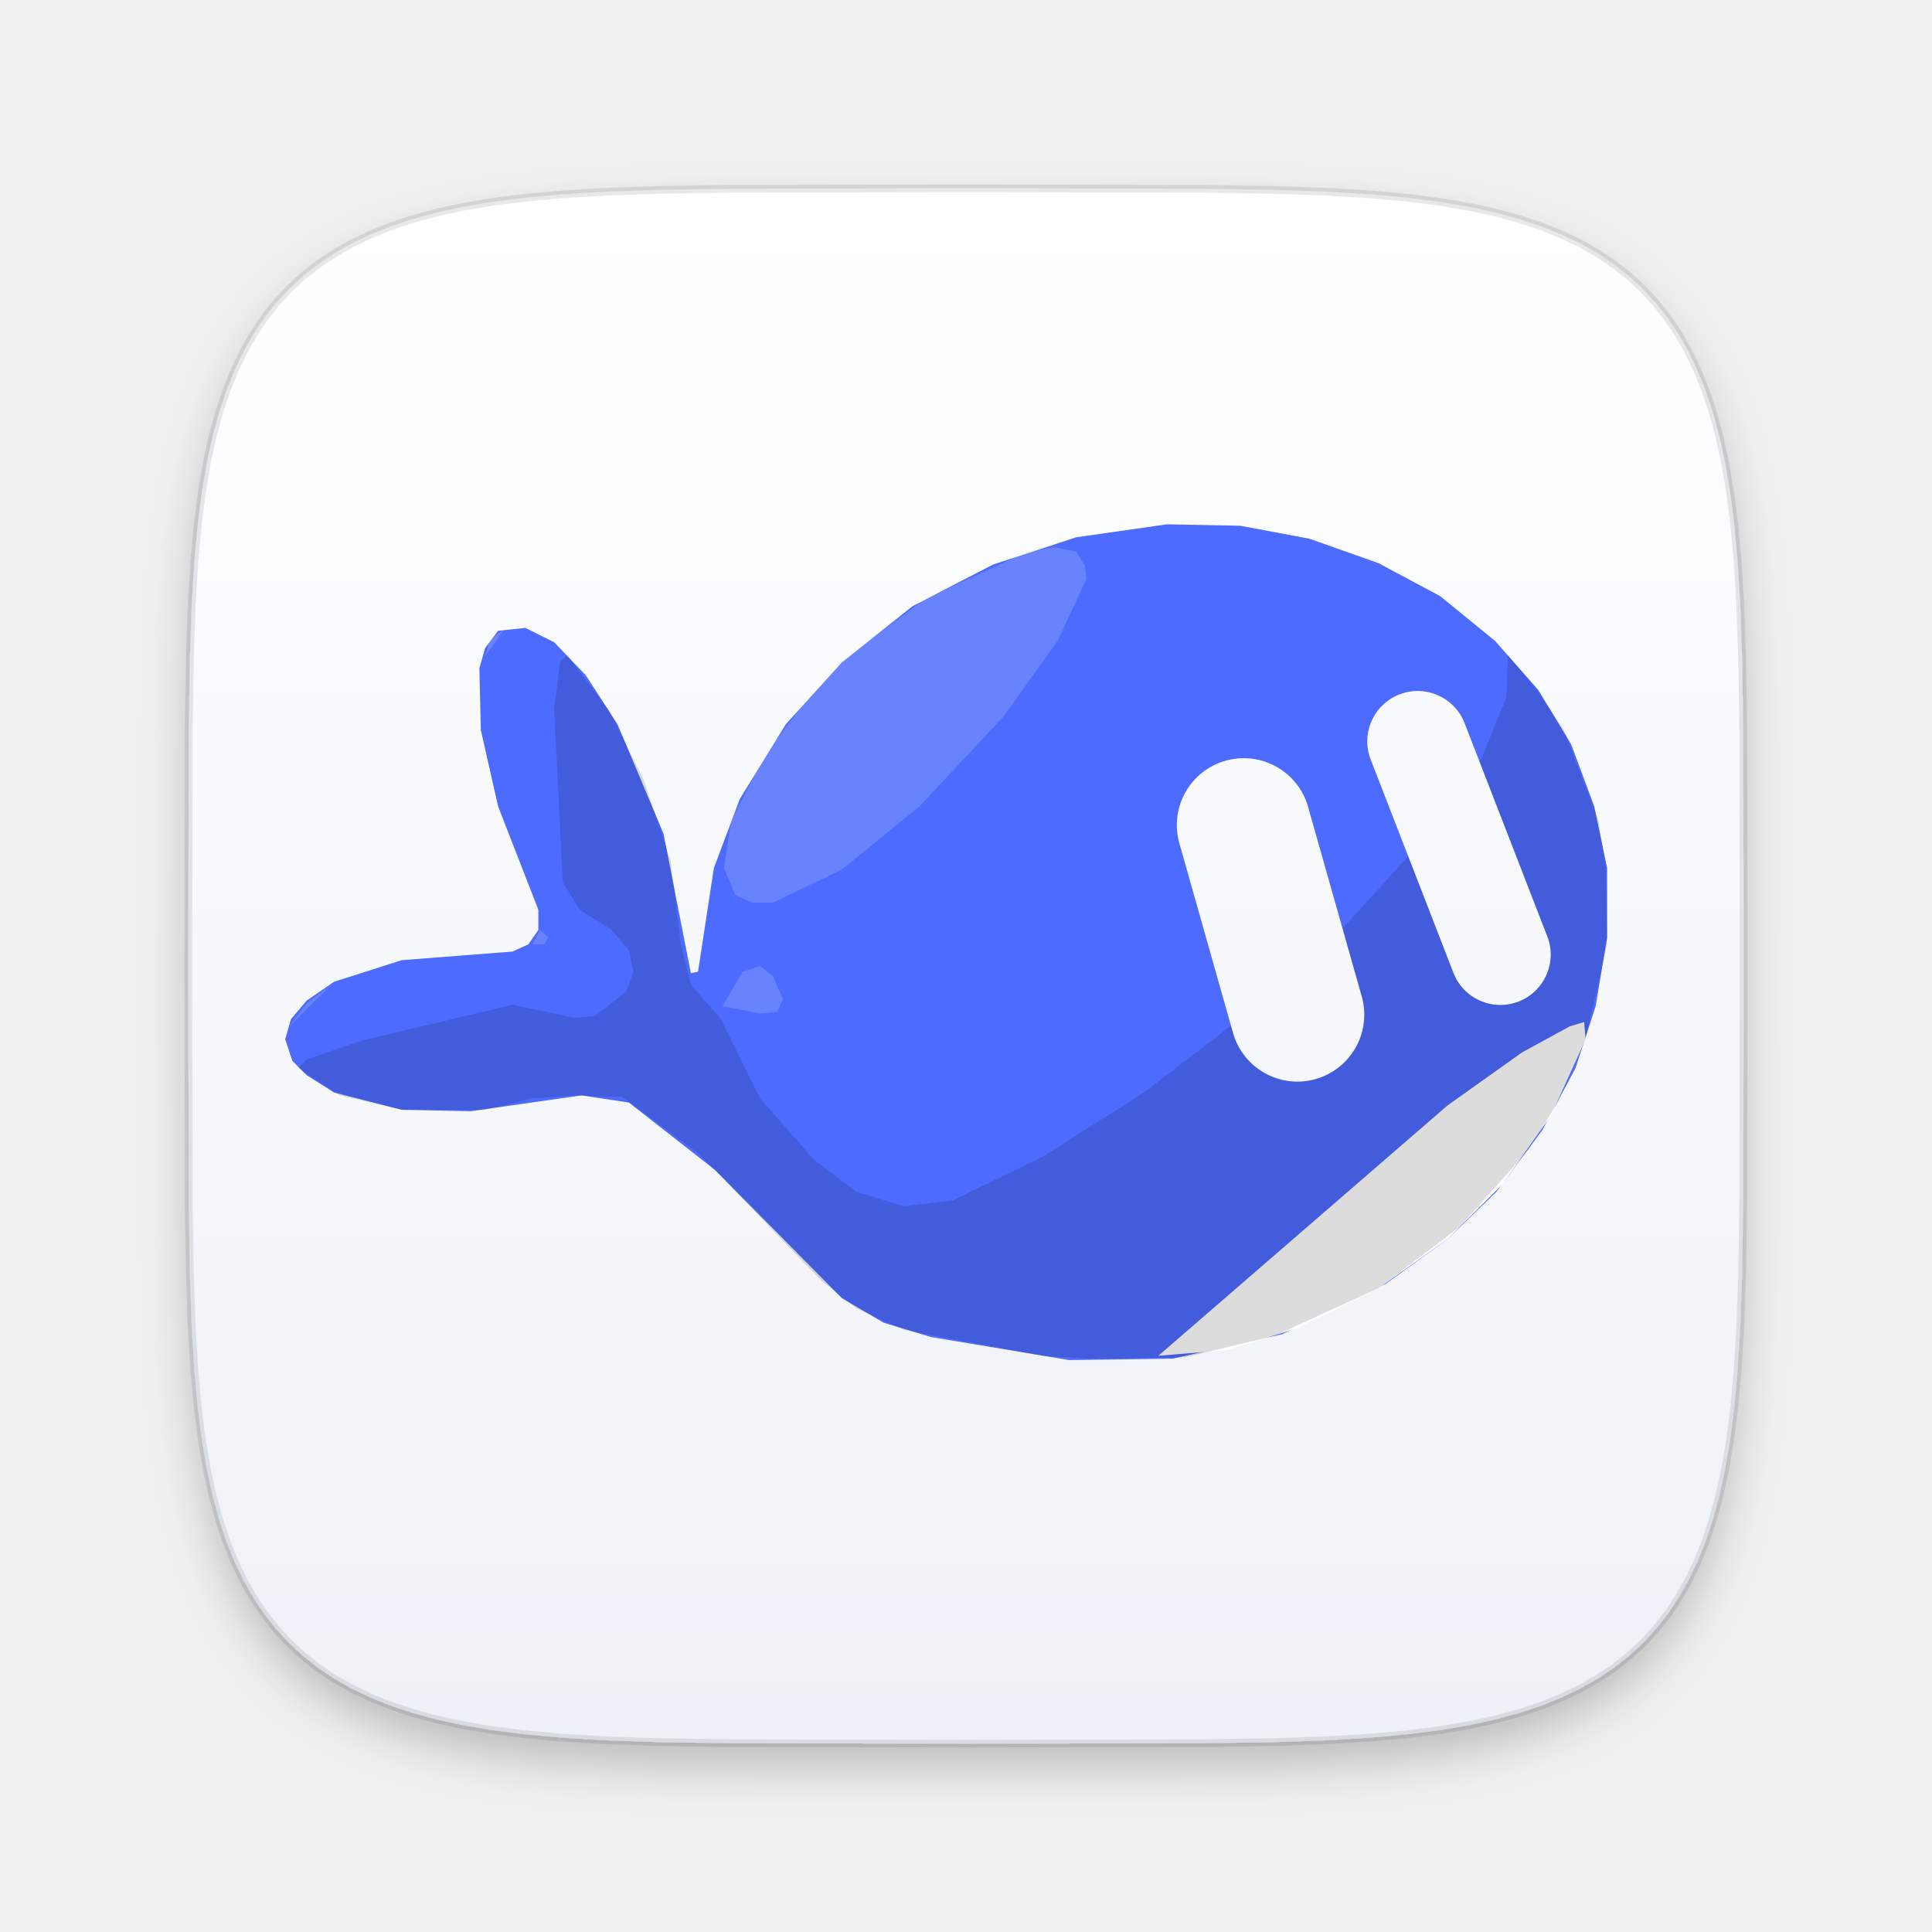
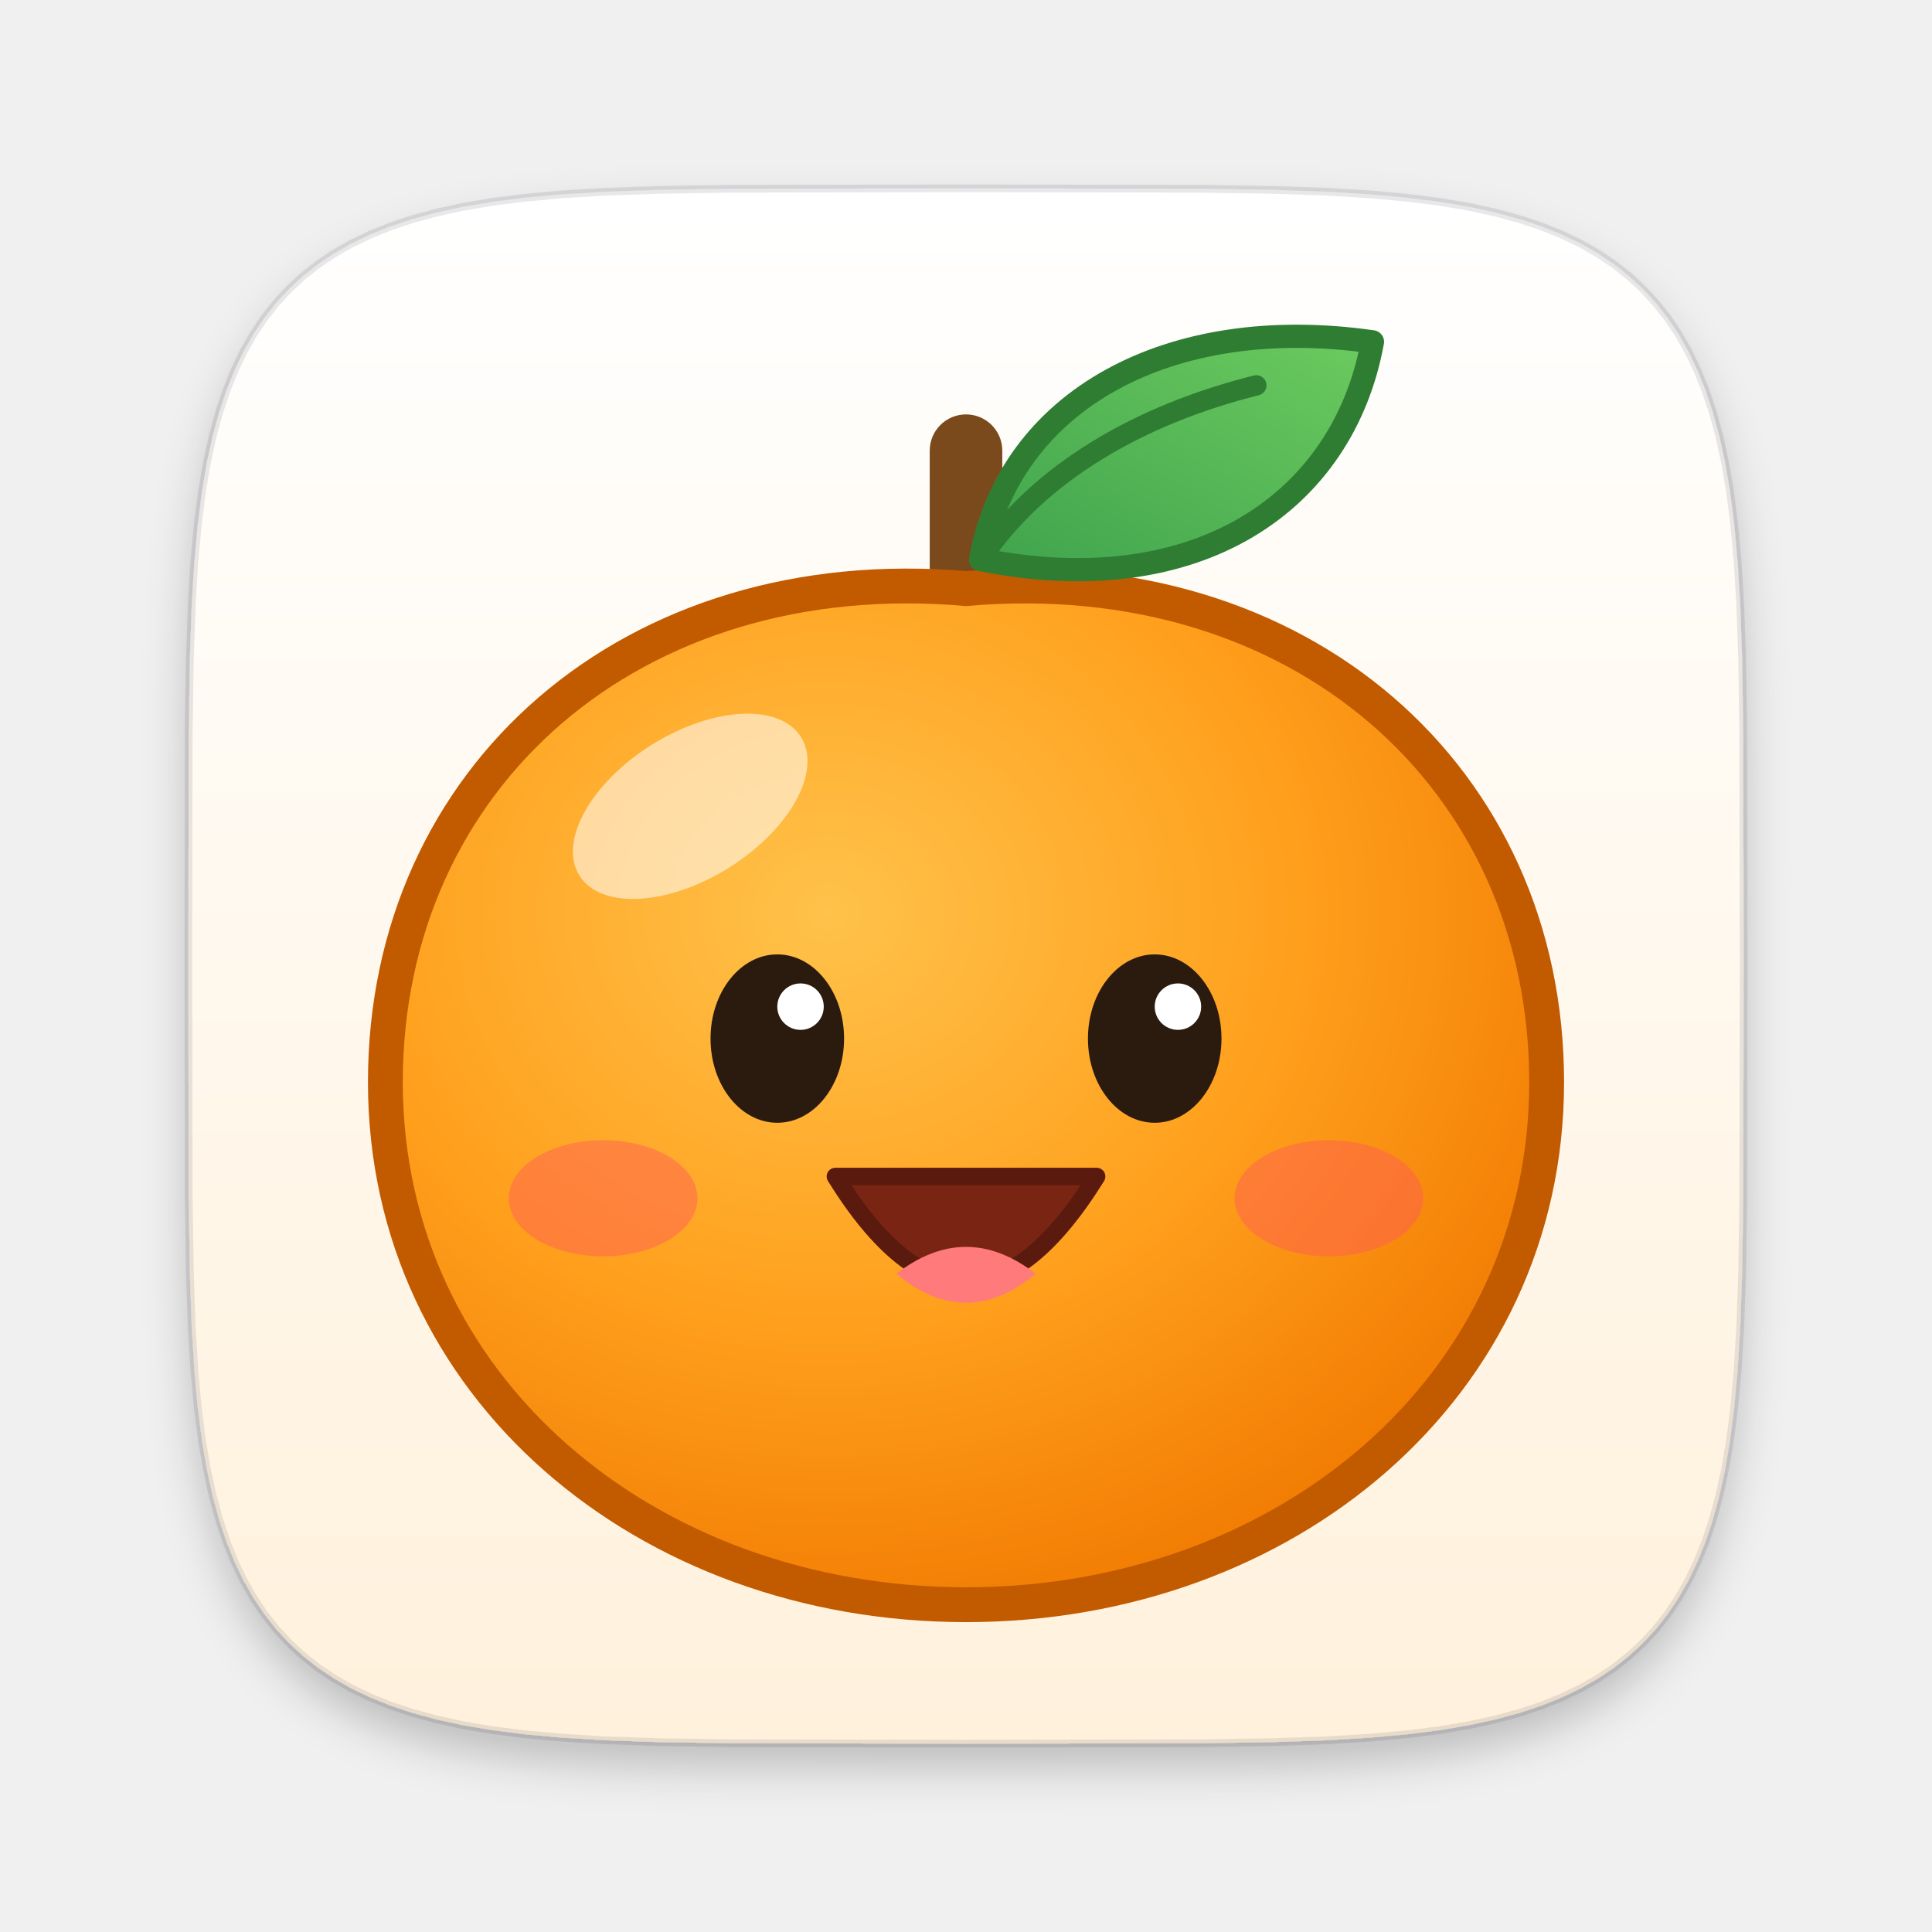
<svg xmlns="http://www.w3.org/2000/svg" width="1024" height="1024" viewBox="0 0 1024 1024">
  <defs>
    <linearGradient id="plate" x1="0" y1="0" x2="0" y2="1">
-       <stop offset="0" stop-color="#ffffff" />
-       <stop offset="1" stop-color="#eef1f7" />
+       <stop offset="0" stop-color="#FFFFFF" />
+       <stop offset="1" stop-color="#FFF1DC" />
    </linearGradient>
    <filter id="shadow" x="-20%" y="-20%" width="140%" height="140%">
      <feDropShadow dx="0" dy="12.288" stdDeviation="12.288" flood-color="#000" flood-opacity=".22" />
    </filter>
  </defs>
  <path d="M924.16 512.00L923.96 635.42L923.36 674.77L922.37 703.28L920.97 726.37L919.17 746.04L916.97 763.30L914.35 778.72L911.31 792.67L907.85 805.40L903.96 817.08L899.62 827.85L894.83 837.81L889.57 847.02L883.83 855.57L877.58 863.48L870.81 870.81L863.48 877.58L855.57 883.83L847.02 889.57L837.81 894.83L827.85 899.62L817.08 903.96L805.40 907.85L792.67 911.31L778.72 914.35L763.30 916.97L746.04 919.17L726.37 920.97L703.28 922.37L674.77 923.36L635.42 923.96L512.00 924.16L388.58 923.96L349.23 923.36L320.72 922.37L297.63 920.97L277.96 919.17L260.70 916.97L245.28 914.35L231.33 911.31L218.60 907.85L206.92 903.96L196.15 899.62L186.19 894.83L176.98 889.57L168.43 883.83L160.52 877.58L153.19 870.81L146.42 863.48L140.17 855.57L134.43 847.02L129.17 837.81L124.38 827.85L120.04 817.08L116.15 805.40L112.69 792.67L109.65 778.72L107.03 763.30L104.83 746.04L103.03 726.37L101.63 703.28L100.64 674.77L100.04 635.42L99.84 512.00L100.04 388.58L100.64 349.23L101.63 320.72L103.03 297.63L104.83 277.96L107.03 260.70L109.65 245.28L112.69 231.33L116.15 218.60L120.04 206.92L124.38 196.15L129.17 186.19L134.43 176.98L140.17 168.43L146.42 160.52L153.19 153.19L160.52 146.42L168.43 140.17L176.98 134.43L186.19 129.17L196.15 124.38L206.92 120.04L218.60 116.15L231.33 112.69L245.28 109.65L260.70 107.03L277.96 104.83L297.63 103.03L320.72 101.63L349.23 100.64L388.58 100.04L512.00 99.84L635.42 100.04L674.77 100.64L703.28 101.63L726.37 103.03L746.04 104.83L763.30 107.03L778.72 109.65L792.67 112.69L805.40 116.15L817.08 120.04L827.85 124.38L837.81 129.17L847.02 134.43L855.57 140.17L863.48 146.42L870.81 153.19L877.58 160.52L883.83 168.43L889.57 176.98L894.83 186.19L899.62 196.15L903.96 206.92L907.85 218.60L911.31 231.33L914.35 245.28L916.97 260.70L919.17 277.96L920.97 297.63L922.37 320.72L923.36 349.23L923.96 388.58Z" fill="url(#plate)" filter="url(#shadow)" />
  <path d="M924.16 512.00L923.96 635.42L923.36 674.77L922.37 703.28L920.97 726.37L919.17 746.04L916.97 763.30L914.35 778.72L911.31 792.67L907.85 805.40L903.96 817.08L899.62 827.85L894.83 837.81L889.57 847.02L883.83 855.57L877.58 863.48L870.81 870.81L863.48 877.58L855.57 883.83L847.02 889.57L837.81 894.83L827.85 899.62L817.08 903.96L805.40 907.85L792.67 911.31L778.72 914.35L763.30 916.97L746.04 919.17L726.37 920.97L703.28 922.37L674.77 923.36L635.42 923.96L512.00 924.16L388.58 923.96L349.23 923.36L320.72 922.37L297.63 920.97L277.96 919.17L260.70 916.97L245.28 914.35L231.33 911.31L218.60 907.85L206.92 903.96L196.15 899.62L186.19 894.83L176.98 889.57L168.43 883.83L160.52 877.58L153.19 870.81L146.42 863.48L140.17 855.57L134.43 847.02L129.17 837.81L124.38 827.85L120.04 817.08L116.15 805.40L112.69 792.67L109.65 778.72L107.03 763.30L104.83 746.04L103.03 726.37L101.63 703.28L100.64 674.77L100.04 635.42L99.84 512.00L100.04 388.58L100.64 349.23L101.63 320.72L103.03 297.63L104.83 277.96L107.03 260.70L109.65 245.28L112.69 231.33L116.15 218.60L120.04 206.92L124.38 196.15L129.17 186.19L134.43 176.98L140.17 168.43L146.42 160.52L153.19 153.19L160.52 146.42L168.43 140.17L176.98 134.43L186.19 129.17L196.15 124.38L206.92 120.04L218.60 116.15L231.33 112.69L245.28 109.65L260.70 107.03L277.96 104.83L297.63 103.03L320.72 101.63L349.23 100.64L388.58 100.04L512.00 99.84L635.42 100.04L674.77 100.64L703.28 101.63L726.37 103.03L746.04 104.83L763.30 107.03L778.72 109.65L792.67 112.69L805.40 116.15L817.08 120.04L827.85 124.38L837.81 129.17L847.02 134.43L855.57 140.17L863.48 146.42L870.81 153.19L877.58 160.52L883.83 168.43L889.57 176.98L894.83 186.19L899.62 196.15L903.96 206.92L907.85 218.60L911.31 231.33L914.35 245.28L916.97 260.70L919.17 277.96L920.97 297.63L922.37 320.72L923.36 349.23L923.96 388.58Z" fill="none" stroke="rgba(20,20,40,.1)" stroke-width="4.096" />
-   <g transform="translate(120.66 118.55) scale(7.6243)">
+   <g transform="translate(127.32 135.01) scale(7.6937)">
    <defs>
-       <mask id="eyes" maskUnits="userSpaceOnUse" x="-100" y="-100" width="300" height="300">
-         <rect x="-100" y="-100" width="300" height="300" fill="#fff" />
-         <g class="bt-gaze">
-           <g class="bt-eyes" fill="#000">
-             <g transform="translate(72.5 48.4) rotate(-15.8)">
-               <rect class="bt-eye" x="-4.65" y="-11.5" width="9.3" height="23" rx="4.65" />
-             </g>
-             <g transform="translate(85.6 43.4) rotate(-21.2)">
-               <rect class="bt-eye" x="-3.5" y="-11.45" width="7" height="22.9" rx="3.5" />
-             </g>
-             <g transform="translate(72.5 48.4) rotate(-15.8)">
-               <path class="bt-eye-happy" opacity="0" d="M-5.766 3.22Q0 -9.66 5.766 3.22" fill="none" stroke="#000" stroke-width="4.65" stroke-linecap="round" />
-             </g>
-             <g transform="translate(85.6 43.4) rotate(-21.2)">
-               <path class="bt-eye-happy" opacity="0" d="M-4.34 3.206Q0 -9.618 4.34 3.206" fill="none" stroke="#000" stroke-width="3.5" stroke-linecap="round" />
-             </g>
-           </g>
-         </g>
-       </mask>
+       <radialGradient id="omb" cx="38%" cy="32%" r="75%">
+         <stop offset="0" stop-color="#FFC24A" />
+         <stop offset=".55" stop-color="#FF9F1C" />
+         <stop offset="1" stop-color="#F07800" />
+       </radialGradient>
+       <linearGradient id="oml" x1="0" y1="1" x2="1" y2="0">
+         <stop offset="0" stop-color="#3FA34D" />
+         <stop offset="1" stop-color="#6CCB5F" />
+       </linearGradient>
    </defs>
-     <g class="bt-b">
-       <g mask="url(#eyes)">
-         <g fill-rule="evenodd">
-           <path d="M65.3 20.9l5.1 .1 4.8 .9 4.8 1.7 4.3 2.3 3.8 3.1 3 3.4 2.3 3.8 1.6 4.3 .9 4.3 0 4.8-.8 4.8-1.4 4.3-2.3 4.3-3.2 4.3-3.4 3.3-4.3 3.1-7.2 3.5-7.6 1.7-7.2 .1-9.6-1.6-3.3-1-2.9-1.7-8.8-8.9-6-4.7-3.3-.5-7.7 1.1-4.8-.1-4.7-1.2-1.9-1.2-1-1-.5-1.5 .4-1.4 1.1-1.3 1.9-1.3 4.7-1.5 7.7-.6 1.1-.5 .7-1 0-1.4-2.8-7.2-1.2-5.3-.1-4.3 .4-1.4 .9-1.2 1.9-.2 2 1 2.2 2.3 2.2 3.4 3.2 7.6 1.9 9.7 .5-.1 1.1-7.2 1.8-4.8 3.2-5.2 3.9-4.3 4.9-3.9 5.6-2.9 5.8-1.9z" fill="#4D6BFE" />
-           <path d="M93.3 55.8l1-.3 .1 1.2-2.4 5.3-3.4 4.8-3.8 3.8-4.8 3.4-5.7 2.8-4.8 1.5-4.8 .4 20.1-17.4 5.2-3.7z" fill="#fff" fill-opacity="1" />
-           <path d="M88.6 29.5l2.4 2.9 1.9 2.8 2.4 6.3 .5 3.3 .1 5.3-1.5 6.6-1.9 4.3-2 3.3-4.8 5.4-5.7 4.3-7.2 3.3-6.2 1.5-6.7 .1-3.3-.2-9.6-1.8-3.3-1.5-2.4-1.9-8.6-8.9-5.3-3.9-3.3-.1-2.9 .2-3.3 .8-5.8 0-4.3-1-2.9-1.9 .6-.6 3.8-1.3 10.5-2.5 4.3 .9 1.4-.1 2.2-1.7 .5-1.4-.3-1.5-1.2-1.4-2.2-1.4-1.2-1.9-.6-12 .4-3.3 .5-.5 2.9 3.8 2.4 4.8 1.9 5.7 .7 5.8 .7 2.8 2.1 2.4 2.7 5.5 3.8 4.3 2.9 2.2 3.3 1 3.4-.4 6.2-3 7.1-4.5 7.3-5.6 6.6-5.9 5.9-6.5 3.7-5.3 1.7-4.2 .1-2.9z" fill="#000" fill-opacity=".14" />
-           <path d="M55.6 22.8l1.9-.3 1.5 .3 .6 1 .1 .9-2 4.3-3.8 5.3-5.8 6.2-5.4 4.4-4.8 2.3-1.4 0-1.2-.5-.8-1.9 .5-3.3 2.5-4.8 3.3-4.3 2.4-2.4 5.3-3.9zM19.3 28.1l-1.4 2 .3-1.1zM21.7 49.1l.6 .5-.3 .5-.8 0zM35.8 52l1.2-.4 .9 .7 .7 1.6-.4 .9-1.2 .1-2.6-.5zM7.2 52.9l-2.9 2.9 1.2-1.6z" fill="#fff" fill-opacity=".16" />
-         </g>
-       </g>
-     </g>
+     <path d="M47.5 13.5a2.5 2.5 0 0 1 5 0V23h-5Z" fill="#7A4A1C" />
+     <path d="M50 23C73 21 90 36 90 57C90 78 72 93 50 93C28 93 10 78 10 57C10 36 27 21 50 23Z" fill="url(#omb)" stroke="#C25A00" stroke-width="2.4" />
+     <ellipse cx="31" cy="38" rx="9" ry="5" transform="rotate(-32 31 38)" fill="#fff" fill-opacity=".55" />
+     <path d="M51 21C53 10 64 4 78 6C76 17 66 24 51 21Z" fill="url(#oml)" stroke="#2E7D32" stroke-width="1.6" stroke-linejoin="round" />
+     <path d="M51 21C55 15 62 11 70 9" fill="none" stroke="#2E7D32" stroke-width="1.4" stroke-linecap="round" />
+     <ellipse cx="25" cy="65" rx="6.5" ry="4" fill="#FF5A5A" fill-opacity=".45" />
+     <ellipse cx="75" cy="65" rx="6.5" ry="4" fill="#FF5A5A" fill-opacity=".45" />
+     <ellipse cx="37" cy="54" rx="4.6" ry="5.8" fill="#2B1A0E" />
+     <ellipse cx="63" cy="54" rx="4.6" ry="5.8" fill="#2B1A0E" />
+     <circle cx="38.6" cy="51.8" r="1.6" fill="#fff" />
+     <circle cx="64.6" cy="51.8" r="1.6" fill="#fff" />
+     <path d="M41 63.5Q50 78 59 63.5Z" fill="#7A2414" stroke="#5A1A0E" stroke-width="1.2" stroke-linejoin="round" />
+     <path d="M45.2 70.2Q50 66.5 54.8 70.2Q50 74.2 45.2 70.2Z" fill="#FF7A7A" />
  </g>
</svg>
